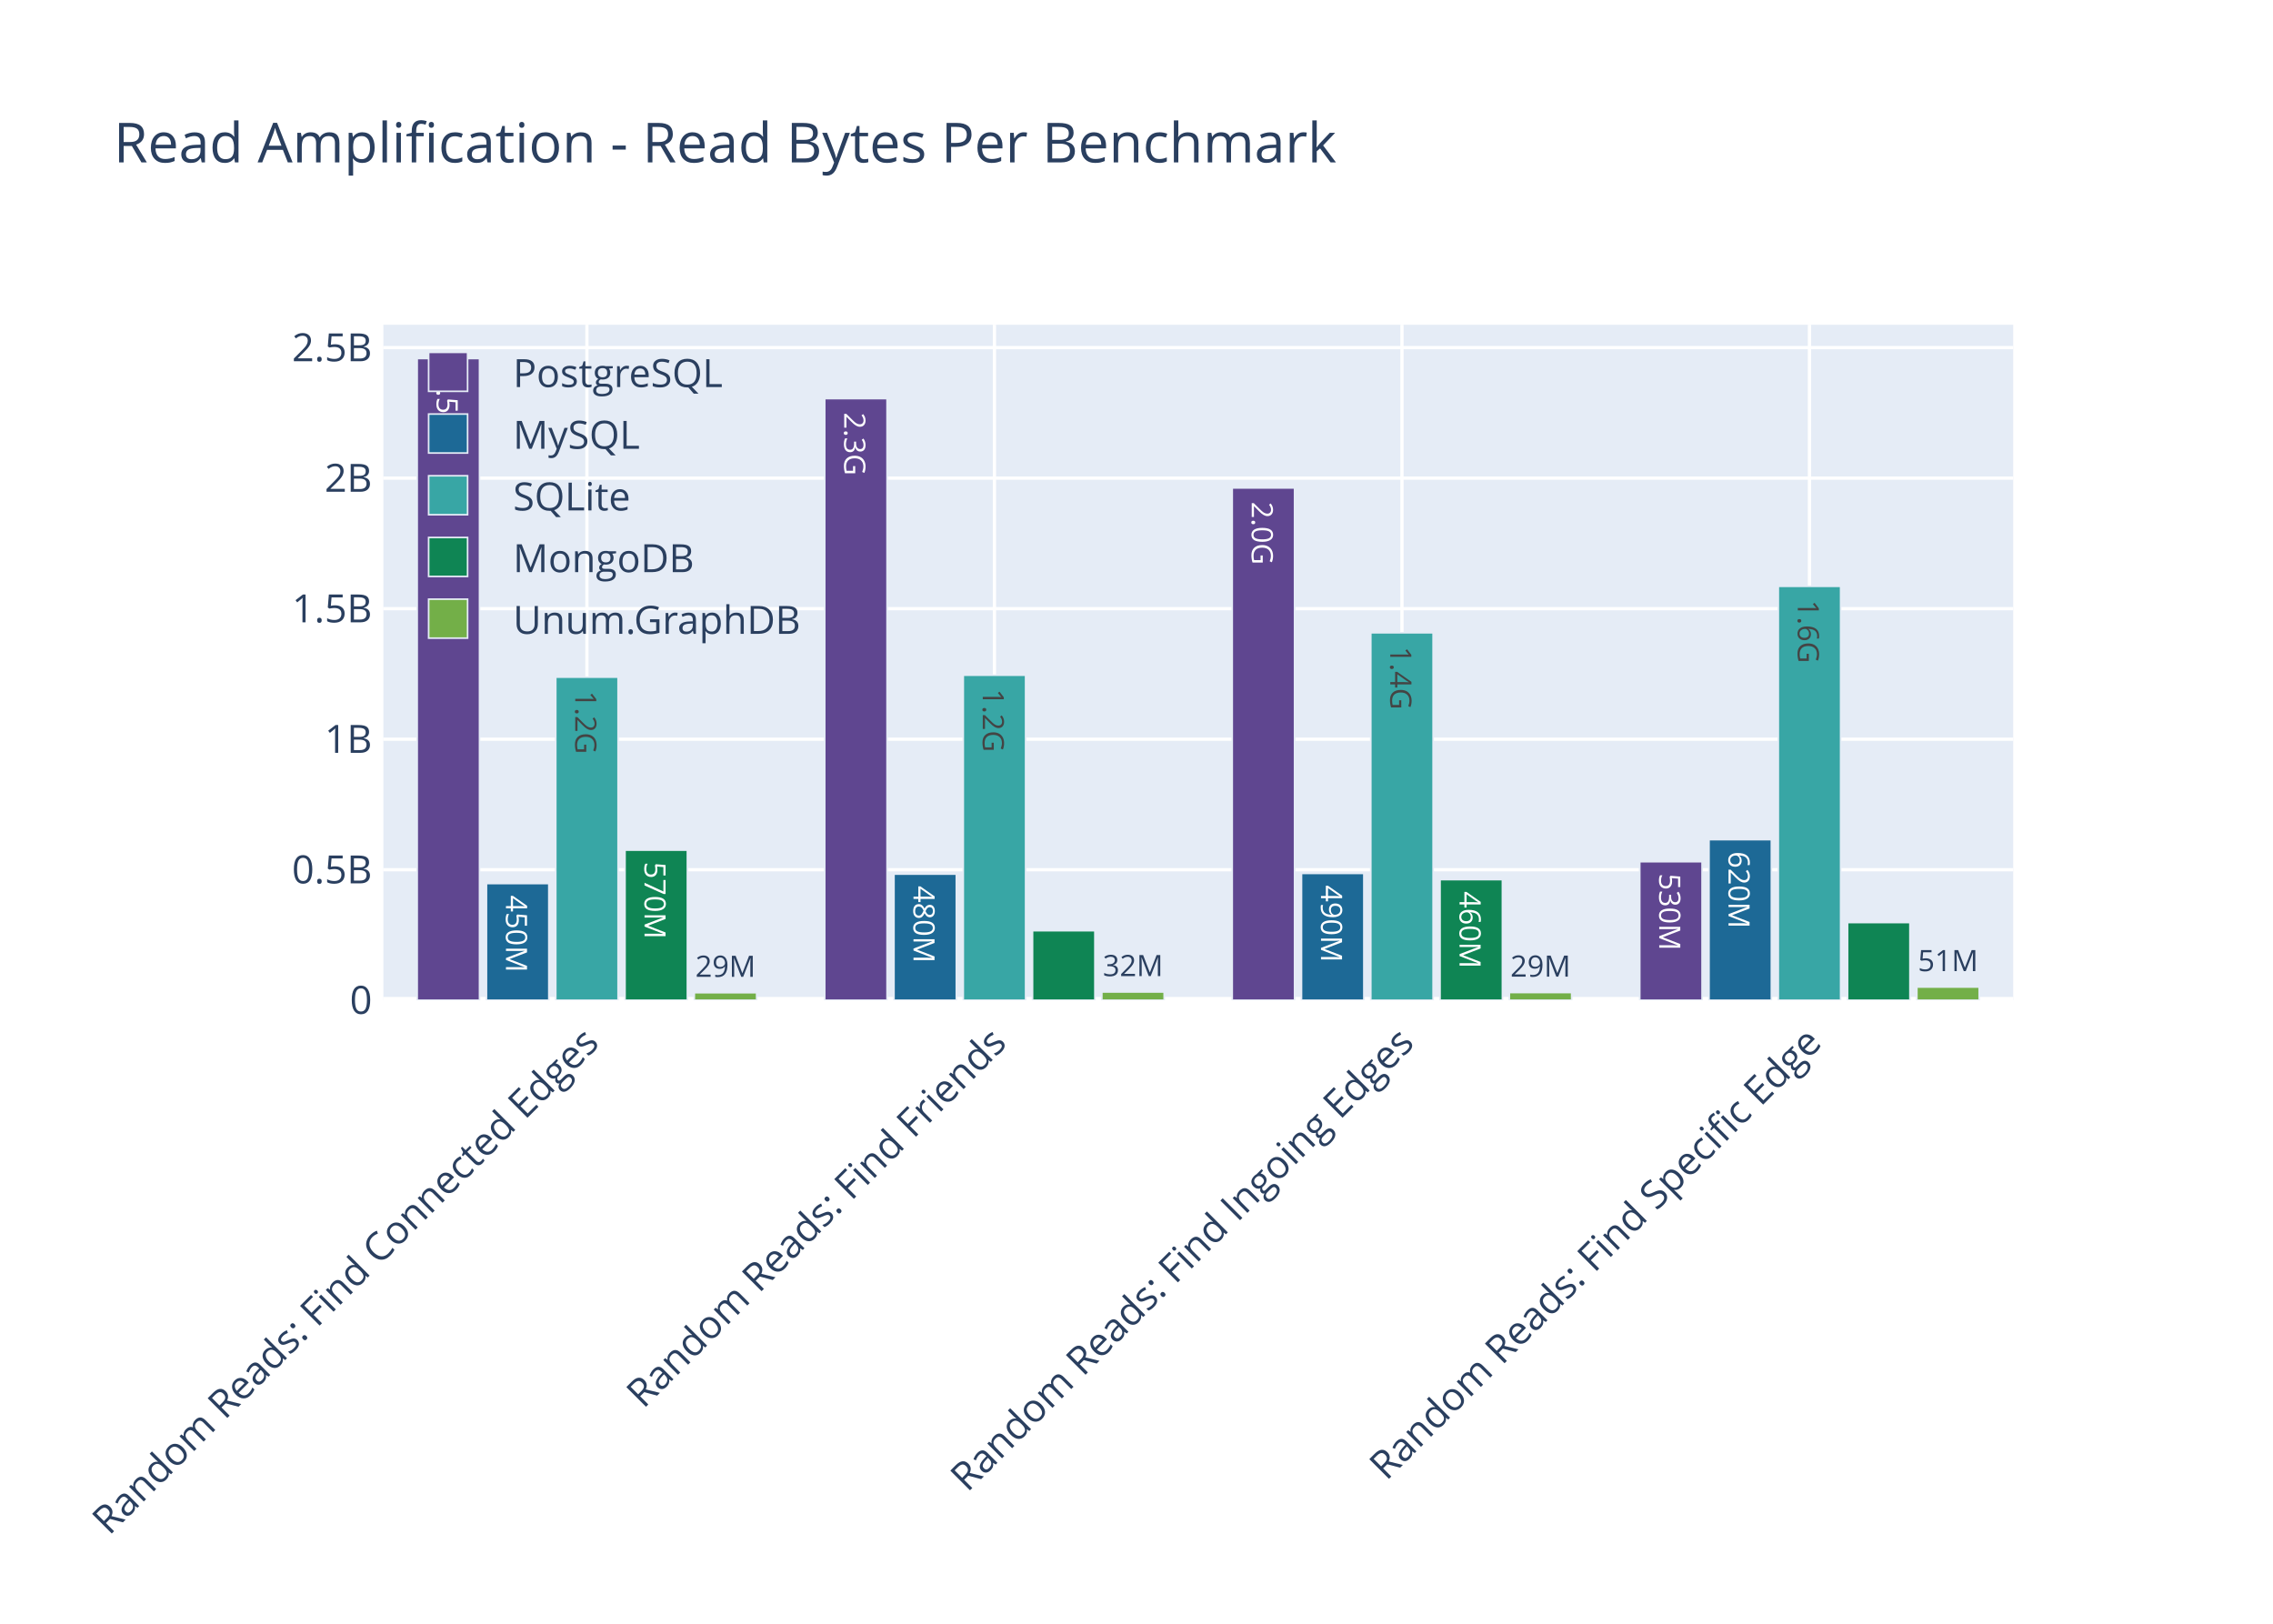
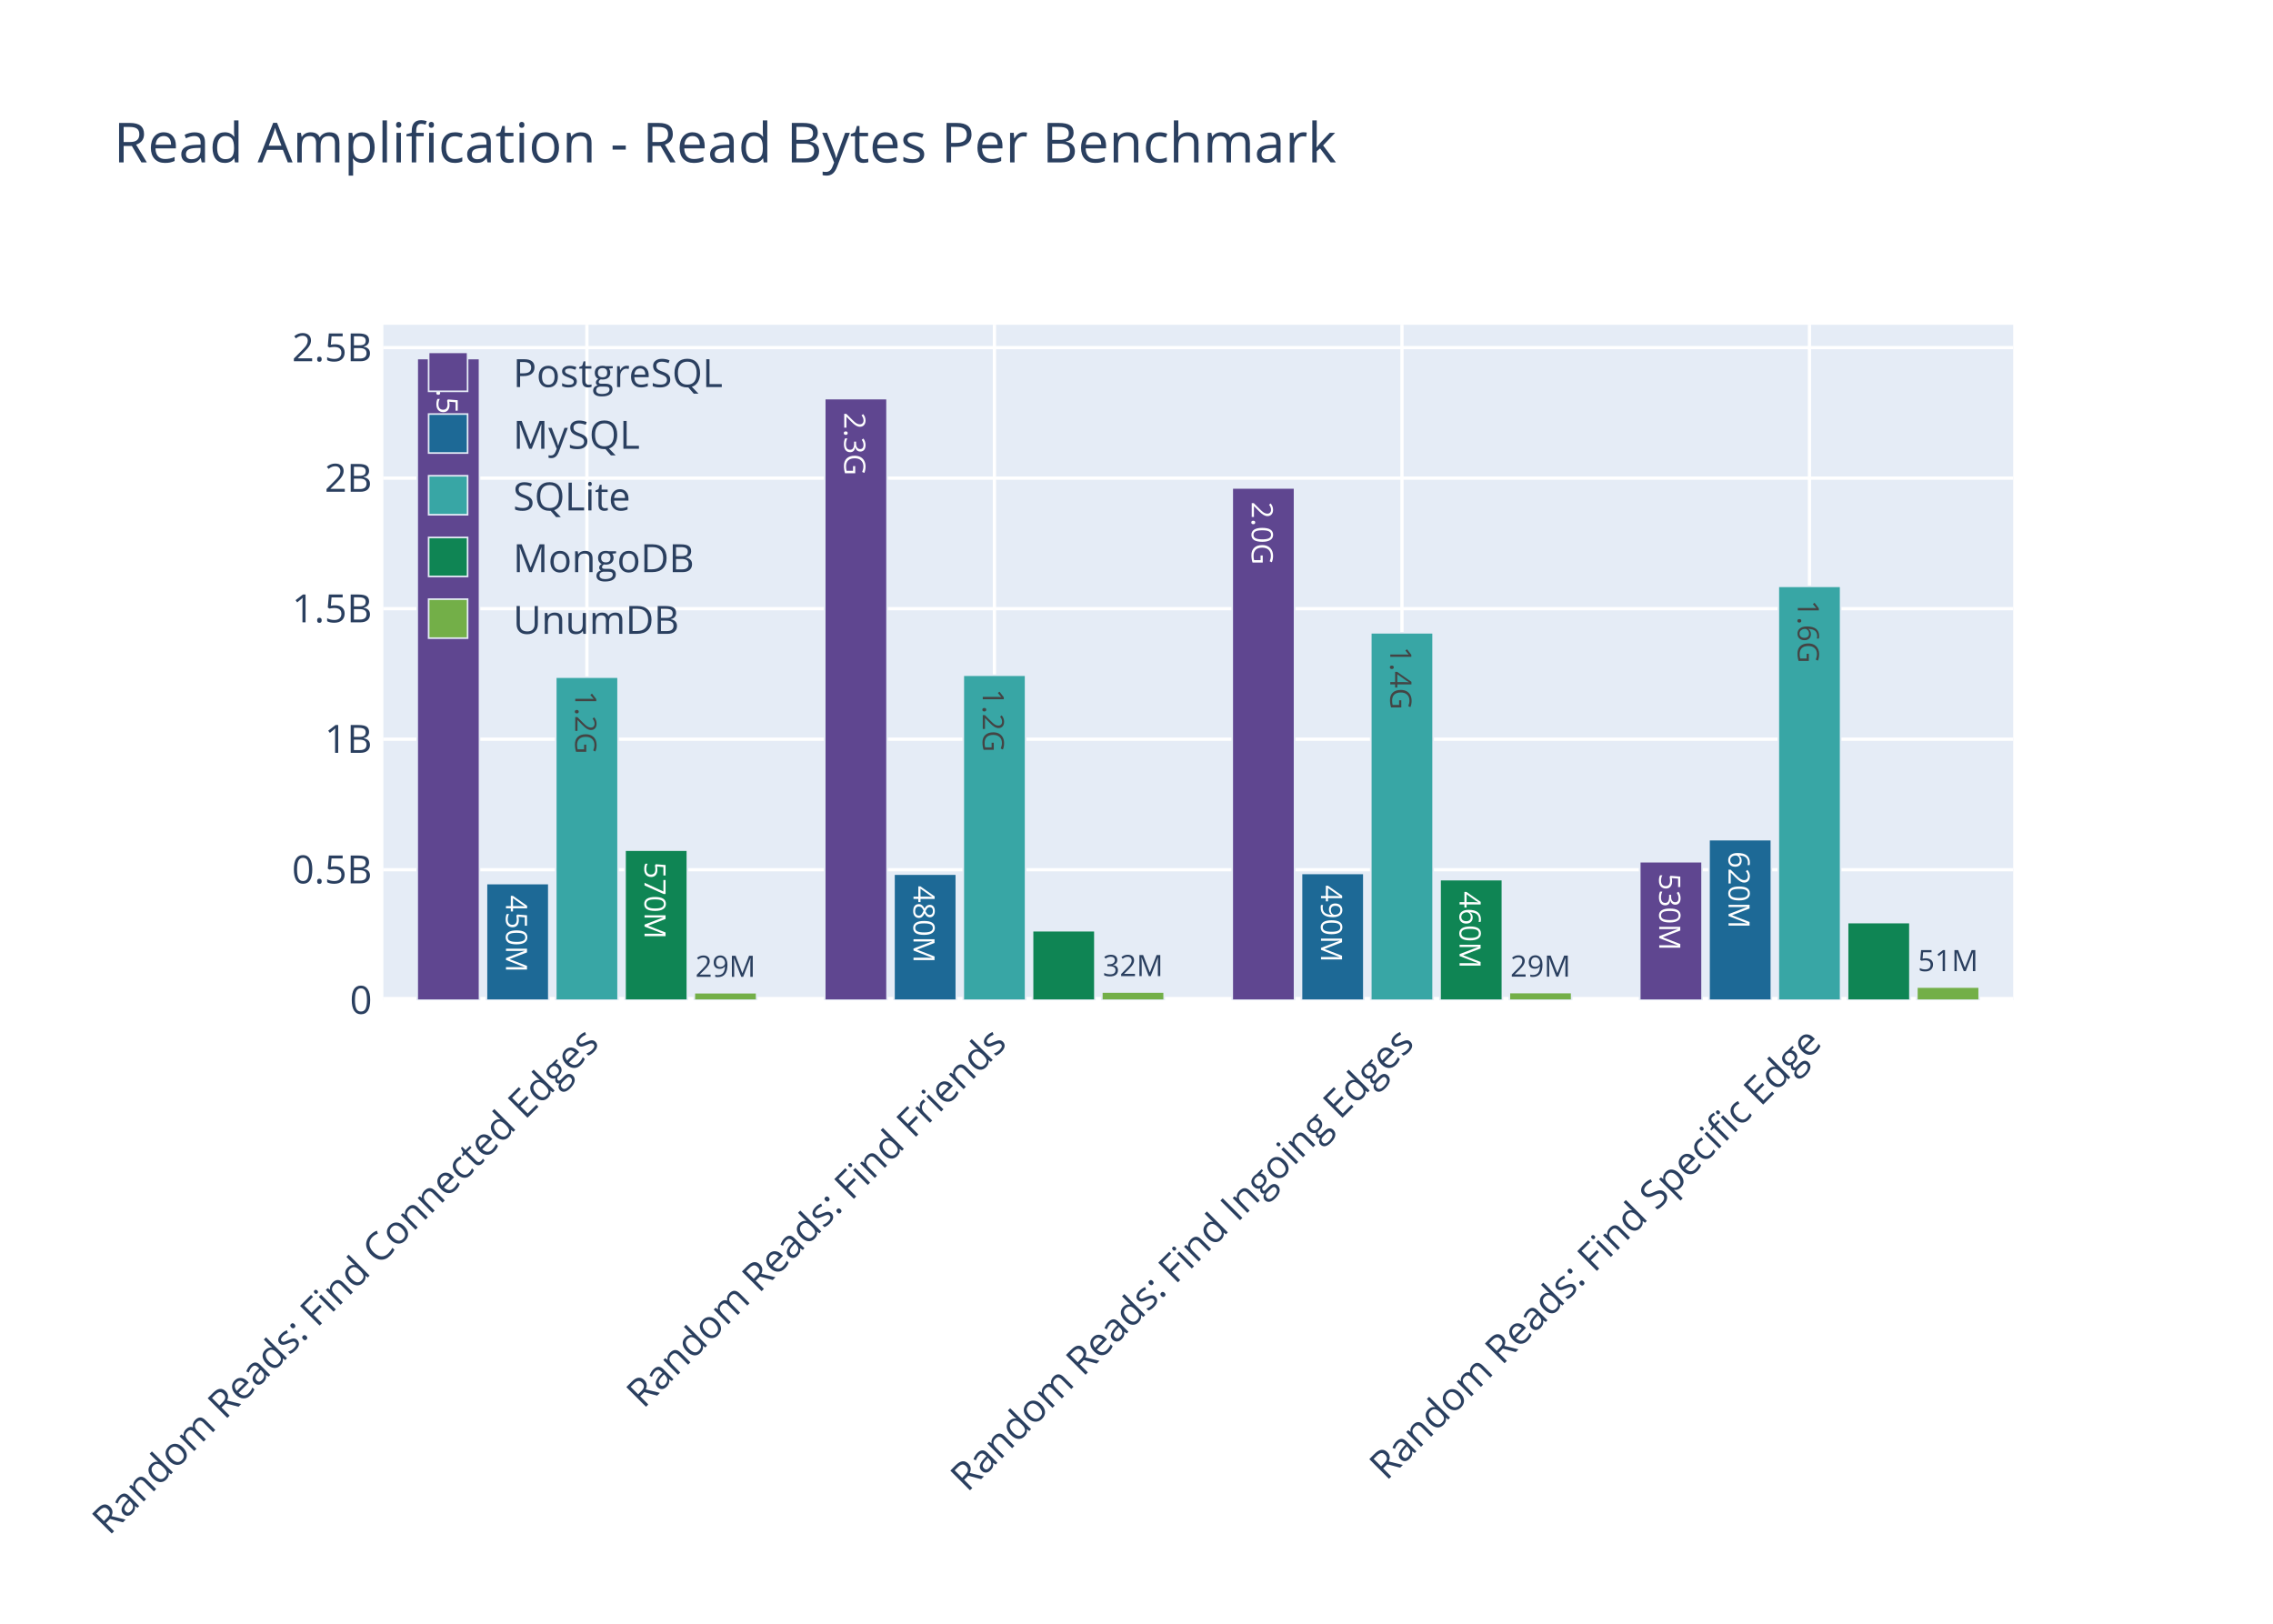
<svg xmlns="http://www.w3.org/2000/svg" class="main-svg" width="700" height="500" style="" viewBox="0 0 700 500">
  <rect x="0" y="0" width="700" height="500" style="fill: rgb(255, 255, 255); fill-opacity: 1;" />
  <defs id="defs-e5df9f">
    <g class="clips">
      <clipPath id="clipe5df9fxyplot" class="plotclip">
        <rect width="502" height="208" />
      </clipPath>
      <clipPath class="axesclip" id="clipe5df9fx">
        <rect x="118" y="0" width="502" height="500" />
      </clipPath>
      <clipPath class="axesclip" id="clipe5df9fy">
        <rect x="0" y="100" width="700" height="208" />
      </clipPath>
      <clipPath class="axesclip" id="clipe5df9fxy">
        <rect x="118" y="100" width="502" height="208" />
      </clipPath>
    </g>
    <g class="gradients" />
  </defs>
  <g class="bglayer">
    <rect class="bg" x="118" y="100" width="502" height="208" style="fill: rgb(229, 236, 246); fill-opacity: 1; stroke-width: 0;" />
  </g>
  <g class="layer-below">
    <g class="imagelayer" />
    <g class="shapelayer" />
  </g>
  <g class="cartesianlayer">
    <g class="subplot xy">
      <g class="layer-subplot">
        <g class="shapelayer" />
        <g class="imagelayer" />
      </g>
      <g class="gridlayer">
        <g class="x">
          <path class="xgrid crisp" transform="translate(180.75,0)" d="M0,100v208" style="stroke: rgb(255, 255, 255); stroke-opacity: 1; stroke-width: 1px;" />
          <path class="xgrid crisp" transform="translate(306.25,0)" d="M0,100v208" style="stroke: rgb(255, 255, 255); stroke-opacity: 1; stroke-width: 1px;" />
          <path class="xgrid crisp" transform="translate(431.75,0)" d="M0,100v208" style="stroke: rgb(255, 255, 255); stroke-opacity: 1; stroke-width: 1px;" />
          <path class="xgrid crisp" transform="translate(557.25,0)" d="M0,100v208" style="stroke: rgb(255, 255, 255); stroke-opacity: 1; stroke-width: 1px;" />
        </g>
        <g class="y">
          <path class="ygrid crisp" transform="translate(0,267.81)" d="M118,0h502" style="stroke: rgb(255, 255, 255); stroke-opacity: 1; stroke-width: 1px;" />
          <path class="ygrid crisp" transform="translate(0,227.62)" d="M118,0h502" style="stroke: rgb(255, 255, 255); stroke-opacity: 1; stroke-width: 1px;" />
          <path class="ygrid crisp" transform="translate(0,187.43)" d="M118,0h502" style="stroke: rgb(255, 255, 255); stroke-opacity: 1; stroke-width: 1px;" />
          <path class="ygrid crisp" transform="translate(0,147.23)" d="M118,0h502" style="stroke: rgb(255, 255, 255); stroke-opacity: 1; stroke-width: 1px;" />
          <path class="ygrid crisp" transform="translate(0,107.04)" d="M118,0h502" style="stroke: rgb(255, 255, 255); stroke-opacity: 1; stroke-width: 1px;" />
        </g>
      </g>
      <g class="zerolinelayer">
        <path class="yzl zl crisp" transform="translate(0,308)" d="M118,0h502" style="stroke: rgb(255, 255, 255); stroke-opacity: 1; stroke-width: 2px;" />
      </g>
      <path class="xlines-below" />
      <path class="ylines-below" />
      <g class="overlines-below" />
      <g class="xaxislayer-below" />
      <g class="yaxislayer-below" />
      <g class="overaxes-below" />
      <g class="plot" transform="translate(118, 100)" clip-path="url('#clipe5df9fxyplot')">
        <g class="barlayer mlayer">
          <g class="trace bars" style="opacity: 1;">
            <g class="points">
              <g class="point">
                <path d="M10.48,208V10.4H29.68V208Z" style="vector-effect: non-scaling-stroke; opacity: 1; stroke-width: 0.5px; fill: rgb(95, 70, 144); fill-opacity: 1; stroke: rgb(229, 236, 246); stroke-opacity: 1;" />
                <text class="bartext bartext-inside" text-anchor="middle" data-notex="1" x="0" y="0" style="font-family: 'Open Sans', verdana, arial, sans-serif; font-size: 12px; fill: rgb(255, 255, 255); fill-opacity: 1; white-space: pre;" transform="translate(20.08,27.94187)scale(0.7566502)rotate(90 0 -4.75)">2.5G</text>
              </g>
              <g class="point">
                <path d="M135.98,208V22.74H155.18V208Z" style="vector-effect: non-scaling-stroke; opacity: 1; stroke-width: 0.5px; fill: rgb(95, 70, 144); fill-opacity: 1; stroke: rgb(229, 236, 246); stroke-opacity: 1;" />
                <text class="bartext bartext-inside" text-anchor="middle" data-notex="1" x="0" y="0" style="font-family: 'Open Sans', verdana, arial, sans-serif; font-size: 12px; fill: rgb(255, 255, 255); fill-opacity: 1; white-space: pre;" transform="translate(145.58,40.28187)scale(0.7566502)rotate(90 0 -4.75)">2.3G</text>
              </g>
              <g class="point">
                <path d="M261.48,208V50.25H280.68V208Z" style="vector-effect: non-scaling-stroke; opacity: 1; stroke-width: 0.5px; fill: rgb(95, 70, 144); fill-opacity: 1; stroke: rgb(229, 236, 246); stroke-opacity: 1;" />
                <text class="bartext bartext-inside" text-anchor="middle" data-notex="1" x="0" y="0" style="font-family: 'Open Sans', verdana, arial, sans-serif; font-size: 12px; fill: rgb(255, 255, 255); fill-opacity: 1; white-space: pre;" transform="translate(271.08,67.79187)scale(0.7566502)rotate(90 0 -4.75)">2.0G</text>
              </g>
              <g class="point">
                <path d="M386.98,208V165.34H406.18V208Z" style="vector-effect: non-scaling-stroke; opacity: 1; stroke-width: 0.5px; fill: rgb(95, 70, 144); fill-opacity: 1; stroke: rgb(229, 236, 246); stroke-opacity: 1;" />
                <text class="bartext bartext-inside" text-anchor="middle" data-notex="1" x="0" y="0" style="font-family: 'Open Sans', verdana, arial, sans-serif; font-size: 12px; fill: rgb(255, 255, 255); fill-opacity: 1; white-space: pre;" transform="translate(396.58,184.4188)scale(0.7566502)rotate(90 0 -4.75)">530M</text>
              </g>
            </g>
          </g>
          <g class="trace bars" style="opacity: 1;">
            <g class="points">
              <g class="point">
                <path d="M31.81,208V172.07H51.02V208Z" style="vector-effect: non-scaling-stroke; opacity: 1; stroke-width: 0.5px; fill: rgb(29, 105, 150); fill-opacity: 1; stroke: rgb(229, 236, 246); stroke-opacity: 1;" />
                <text class="bartext bartext-inside" text-anchor="middle" data-notex="1" x="0" y="0" style="font-family: 'Open Sans', verdana, arial, sans-serif; font-size: 12px; fill: rgb(255, 255, 255); fill-opacity: 1; white-space: pre;" transform="translate(41.415,191.1488)scale(0.7566502)rotate(90 0 -4.75)">450M</text>
              </g>
              <g class="point">
                <path d="M157.31,208V169.16H176.52V208Z" style="vector-effect: non-scaling-stroke; opacity: 1; stroke-width: 0.5px; fill: rgb(29, 105, 150); fill-opacity: 1; stroke: rgb(229, 236, 246); stroke-opacity: 1;" />
                <text class="bartext bartext-inside" text-anchor="middle" data-notex="1" x="0" y="0" style="font-family: 'Open Sans', verdana, arial, sans-serif; font-size: 12px; fill: rgb(255, 255, 255); fill-opacity: 1; white-space: pre;" transform="translate(166.915,188.2388)scale(0.7566502)rotate(90 0 -4.75)">480M</text>
              </g>
              <g class="point">
                <path d="M282.81,208V168.95H302.02V208Z" style="vector-effect: non-scaling-stroke; opacity: 1; stroke-width: 0.5px; fill: rgb(29, 105, 150); fill-opacity: 1; stroke: rgb(229, 236, 246); stroke-opacity: 1;" />
                <text class="bartext bartext-inside" text-anchor="middle" data-notex="1" x="0" y="0" style="font-family: 'Open Sans', verdana, arial, sans-serif; font-size: 12px; fill: rgb(255, 255, 255); fill-opacity: 1; white-space: pre;" transform="translate(292.415,188.0288)scale(0.7566502)rotate(90 0 -4.75)">490M</text>
              </g>
              <g class="point">
                <path d="M408.31,208V158.55H427.52V208Z" style="vector-effect: non-scaling-stroke; opacity: 1; stroke-width: 0.5px; fill: rgb(29, 105, 150); fill-opacity: 1; stroke: rgb(229, 236, 246); stroke-opacity: 1;" />
                <text class="bartext bartext-inside" text-anchor="middle" data-notex="1" x="0" y="0" style="font-family: 'Open Sans', verdana, arial, sans-serif; font-size: 12px; fill: rgb(255, 255, 255); fill-opacity: 1; white-space: pre;" transform="translate(417.915,177.6288)scale(0.7566502)rotate(90 0 -4.75)">620M</text>
              </g>
            </g>
          </g>
          <g class="trace bars" style="opacity: 1;">
            <g class="points">
              <g class="point">
                <path d="M53.15,208V108.51H72.35V208Z" style="vector-effect: non-scaling-stroke; opacity: 1; stroke-width: 0.5px; fill: rgb(56, 166, 165); fill-opacity: 1; stroke: rgb(229, 236, 246); stroke-opacity: 1;" />
                <text class="bartext bartext-inside" text-anchor="middle" data-notex="1" x="0" y="0" style="font-family: 'Open Sans', verdana, arial, sans-serif; font-size: 12px; fill: rgb(68, 68, 68); fill-opacity: 1; white-space: pre;" transform="translate(62.75,126.0519)scale(0.7566502)rotate(90 0 -4.75)">1.2G</text>
              </g>
              <g class="point">
                <path d="M178.65,208V107.91H197.85V208Z" style="vector-effect: non-scaling-stroke; opacity: 1; stroke-width: 0.5px; fill: rgb(56, 166, 165); fill-opacity: 1; stroke: rgb(229, 236, 246); stroke-opacity: 1;" />
                <text class="bartext bartext-inside" text-anchor="middle" data-notex="1" x="0" y="0" style="font-family: 'Open Sans', verdana, arial, sans-serif; font-size: 12px; fill: rgb(68, 68, 68); fill-opacity: 1; white-space: pre;" transform="translate(188.25,125.4519)scale(0.7566502)rotate(90 0 -4.75)">1.2G</text>
              </g>
              <g class="point">
                <path d="M304.15,208V94.85H323.35V208Z" style="vector-effect: non-scaling-stroke; opacity: 1; stroke-width: 0.5px; fill: rgb(56, 166, 165); fill-opacity: 1; stroke: rgb(229, 236, 246); stroke-opacity: 1;" />
                <text class="bartext bartext-inside" text-anchor="middle" data-notex="1" x="0" y="0" style="font-family: 'Open Sans', verdana, arial, sans-serif; font-size: 12px; fill: rgb(68, 68, 68); fill-opacity: 1; white-space: pre;" transform="translate(313.75,112.3919)scale(0.7566502)rotate(90 0 -4.75)">1.4G</text>
              </g>
              <g class="point">
                <path d="M429.65,208V80.54H448.85V208Z" style="vector-effect: non-scaling-stroke; opacity: 1; stroke-width: 0.5px; fill: rgb(56, 166, 165); fill-opacity: 1; stroke: rgb(229, 236, 246); stroke-opacity: 1;" />
                <text class="bartext bartext-inside" text-anchor="middle" data-notex="1" x="0" y="0" style="font-family: 'Open Sans', verdana, arial, sans-serif; font-size: 12px; fill: rgb(68, 68, 68); fill-opacity: 1; white-space: pre;" transform="translate(439.25,98.08187)scale(0.7566502)rotate(90 0 -4.75)">1.6G</text>
              </g>
            </g>
          </g>
          <g class="trace bars" style="opacity: 1;">
            <g class="points">
              <g class="point">
                <path d="M74.48,208V161.78H93.69V208Z" style="vector-effect: non-scaling-stroke; opacity: 1; stroke-width: 0.5px; fill: rgb(15, 133, 84); fill-opacity: 1; stroke: rgb(229, 236, 246); stroke-opacity: 1;" />
                <text class="bartext bartext-inside" text-anchor="middle" data-notex="1" x="0" y="0" style="font-family: 'Open Sans', verdana, arial, sans-serif; font-size: 12px; fill: rgb(255, 255, 255); fill-opacity: 1; white-space: pre;" transform="translate(84.085,180.8588)scale(0.7566502)rotate(90 0 -4.75)">570M</text>
              </g>
              <g class="point">
                <path d="M199.98,208V186.59H219.19V208Z" style="vector-effect: non-scaling-stroke; opacity: 1; stroke-width: 0.5px; fill: rgb(15, 133, 84); fill-opacity: 1; stroke: rgb(229, 236, 246); stroke-opacity: 1;" />
                <text class="bartext bartext-inside" text-anchor="middle" data-notex="1" x="0" y="0" style="font-family: 'Open Sans', verdana, arial, sans-serif; font-size: 12px; fill: rgb(255, 255, 255); fill-opacity: 1; white-space: pre;" transform="translate(209.585,189.59)scale(0)rotate(90 0 -4.75)">270M</text>
              </g>
              <g class="point">
                <path d="M325.48,208V170.86H344.69V208Z" style="vector-effect: non-scaling-stroke; opacity: 1; stroke-width: 0.5px; fill: rgb(15, 133, 84); fill-opacity: 1; stroke: rgb(229, 236, 246); stroke-opacity: 1;" />
                <text class="bartext bartext-inside" text-anchor="middle" data-notex="1" x="0" y="0" style="font-family: 'Open Sans', verdana, arial, sans-serif; font-size: 12px; fill: rgb(255, 255, 255); fill-opacity: 1; white-space: pre;" transform="translate(335.085,189.9388)scale(0.7566502)rotate(90 0 -4.75)">460M</text>
              </g>
              <g class="point">
                <path d="M450.98,208V184.08H470.19V208Z" style="vector-effect: non-scaling-stroke; opacity: 1; stroke-width: 0.5px; fill: rgb(15, 133, 84); fill-opacity: 1; stroke: rgb(229, 236, 246); stroke-opacity: 1;" />
                <text class="bartext bartext-inside" text-anchor="middle" data-notex="1" x="0" y="0" style="font-family: 'Open Sans', verdana, arial, sans-serif; font-size: 12px; fill: rgb(255, 255, 255); fill-opacity: 1; white-space: pre;" transform="translate(460.585,187.08)scale(0)rotate(90 0 -4.75)">300M</text>
              </g>
            </g>
          </g>
          <g class="trace bars" style="opacity: 1;">
            <g class="points">
              <g class="point">
                <path d="M95.82,208V205.68H115.02V208Z" style="vector-effect: non-scaling-stroke; opacity: 1; stroke-width: 0.5px; fill: rgb(115, 175, 72); fill-opacity: 1; stroke: rgb(229, 236, 246); stroke-opacity: 1;" />
                <text class="bartext bartext-outside" text-anchor="middle" data-notex="1" x="0" y="0" style="font-family: 'Open Sans', verdana, arial, sans-serif; font-size: 12px; fill: rgb(42, 63, 95); fill-opacity: 1; white-space: pre;" transform="translate(105.42,200.7884)scale(0.7566502)">29M</text>
              </g>
              <g class="point">
                <path d="M221.32,208V205.46H240.52V208Z" style="vector-effect: non-scaling-stroke; opacity: 1; stroke-width: 0.5px; fill: rgb(115, 175, 72); fill-opacity: 1; stroke: rgb(229, 236, 246); stroke-opacity: 1;" />
                <text class="bartext bartext-outside" text-anchor="middle" data-notex="1" x="0" y="0" style="font-family: 'Open Sans', verdana, arial, sans-serif; font-size: 12px; fill: rgb(42, 63, 95); fill-opacity: 1; white-space: pre;" transform="translate(230.92,200.5684)scale(0.7566502)">32M</text>
              </g>
              <g class="point">
                <path d="M346.82,208V205.63H366.02V208Z" style="vector-effect: non-scaling-stroke; opacity: 1; stroke-width: 0.5px; fill: rgb(115, 175, 72); fill-opacity: 1; stroke: rgb(229, 236, 246); stroke-opacity: 1;" />
                <text class="bartext bartext-outside" text-anchor="middle" data-notex="1" x="0" y="0" style="font-family: 'Open Sans', verdana, arial, sans-serif; font-size: 12px; fill: rgb(42, 63, 95); fill-opacity: 1; white-space: pre;" transform="translate(356.42,200.7384)scale(0.7566502)">29M</text>
              </g>
              <g class="point">
                <path d="M472.32,208V203.94H491.52V208Z" style="vector-effect: non-scaling-stroke; opacity: 1; stroke-width: 0.5px; fill: rgb(115, 175, 72); fill-opacity: 1; stroke: rgb(229, 236, 246); stroke-opacity: 1;" />
                <text class="bartext bartext-outside" text-anchor="middle" data-notex="1" x="0" y="0" style="font-family: 'Open Sans', verdana, arial, sans-serif; font-size: 12px; fill: rgb(42, 63, 95); fill-opacity: 1; white-space: pre;" transform="translate(481.92,199.0484)scale(0.7566502)">51M</text>
              </g>
            </g>
          </g>
        </g>
      </g>
      <g class="overplot" />
      <path class="xlines-above crisp" d="M117,308.5H620" style="fill: none; stroke-width: 1px; stroke: rgb(255, 255, 255); stroke-opacity: 1;" />
      <path class="ylines-above crisp" d="M117.5,100V308" style="fill: none; stroke-width: 1px; stroke: rgb(255, 255, 255); stroke-opacity: 1;" />
      <g class="overlines-above" />
      <g class="xaxislayer-above">
        <g class="xtick">
          <text text-anchor="end" x="0" y="323.4" transform="translate(180.75,0) rotate(-45,0,317.4)" style="font-family: 'Open Sans', verdana, arial, sans-serif; font-size: 12px; fill: rgb(42, 63, 95); fill-opacity: 1; white-space: pre;">Random Reads: Find Connected Edges</text>
        </g>
        <g class="xtick">
          <text text-anchor="end" x="0" y="323.4" transform="translate(306.25,0) rotate(-45,0,317.4)" style="font-family: 'Open Sans', verdana, arial, sans-serif; font-size: 12px; fill: rgb(42, 63, 95); fill-opacity: 1; white-space: pre;">Random Reads: Find Friends</text>
        </g>
        <g class="xtick">
          <text text-anchor="end" x="0" y="323.4" transform="translate(431.75,0) rotate(-45,0,317.4)" style="font-family: 'Open Sans', verdana, arial, sans-serif; font-size: 12px; fill: rgb(42, 63, 95); fill-opacity: 1; white-space: pre;">Random Reads: Find Ingoing Edges</text>
        </g>
        <g class="xtick">
          <text text-anchor="end" x="0" y="323.4" transform="translate(557.25,0) rotate(-45,0,317.4)" style="font-family: 'Open Sans', verdana, arial, sans-serif; font-size: 12px; fill: rgb(42, 63, 95); fill-opacity: 1; white-space: pre;">Random Reads: Find Specific Edge</text>
        </g>
      </g>
      <g class="yaxislayer-above">
        <g class="ytick">
          <text text-anchor="end" x="114.6" y="4.2" transform="translate(0,308)" style="font-family: 'Open Sans', verdana, arial, sans-serif; font-size: 12px; fill: rgb(42, 63, 95); fill-opacity: 1; white-space: pre;">0</text>
        </g>
        <g class="ytick">
          <text text-anchor="end" x="114.6" y="4.2" transform="translate(0,267.81)" style="font-family: 'Open Sans', verdana, arial, sans-serif; font-size: 12px; fill: rgb(42, 63, 95); fill-opacity: 1; white-space: pre;">0.5B</text>
        </g>
        <g class="ytick">
          <text text-anchor="end" x="114.6" y="4.2" transform="translate(0,227.62)" style="font-family: 'Open Sans', verdana, arial, sans-serif; font-size: 12px; fill: rgb(42, 63, 95); fill-opacity: 1; white-space: pre;">1B</text>
        </g>
        <g class="ytick">
          <text text-anchor="end" x="114.6" y="4.2" transform="translate(0,187.43)" style="font-family: 'Open Sans', verdana, arial, sans-serif; font-size: 12px; fill: rgb(42, 63, 95); fill-opacity: 1; white-space: pre;">1.5B</text>
        </g>
        <g class="ytick">
          <text text-anchor="end" x="114.6" y="4.2" transform="translate(0,147.23)" style="font-family: 'Open Sans', verdana, arial, sans-serif; font-size: 12px; fill: rgb(42, 63, 95); fill-opacity: 1; white-space: pre;">2B</text>
        </g>
        <g class="ytick">
          <text text-anchor="end" x="114.6" y="4.2" transform="translate(0,107.04)" style="font-family: 'Open Sans', verdana, arial, sans-serif; font-size: 12px; fill: rgb(42, 63, 95); fill-opacity: 1; white-space: pre;">2.5B</text>
        </g>
      </g>
      <g class="overaxes-above" />
    </g>
  </g>
  <g class="polarlayer" />
  <g class="ternarylayer" />
  <g class="geolayer" />
  <g class="funnelarealayer" />
  <g class="pielayer" />
  <g class="treemaplayer" />
  <g class="sunburstlayer" />
  <g class="glimages" />
  <defs id="topdefs-e5df9f">
    <g class="clips" />
    <clipPath id="legende5df9f">
      <rect width="140" height="105" x="0" y="0" />
    </clipPath>
  </defs>
  <g class="layer-above">
    <g class="imagelayer" />
    <g class="shapelayer" />
  </g>
  <g class="infolayer">
    <g class="legend" pointer-events="all" transform="translate(118, 100)">
      <rect class="bg" shape-rendering="crispEdges" width="140" height="105" x="0" y="0" style="stroke: rgb(255, 255, 255); stroke-opacity: 0; fill: rgb(255, 255, 255); fill-opacity: 0; stroke-width: 0px;" />
      <g class="scrollbox" transform="translate(0, 0)" clip-path="url('#legende5df9f')">
        <g class="groups">
          <g class="traces" transform="translate(0, 14.5)" style="opacity: 1;">
            <text class="legendtext user-select-none" text-anchor="start" x="40" y="4.68" style="font-family: 'Open Sans', verdana, arial, sans-serif; font-size: 12px; fill: rgb(42, 63, 95); fill-opacity: 1; white-space: pre;">PostgreSQL</text>
            <g class="layers" style="opacity: 1;">
              <g class="legendfill" />
              <g class="legendlines" />
              <g class="legendsymbols">
                <g class="legendpoints">
                  <path class="legendundefined" d="M6,6H-6V-6H6Z" transform="translate(20,0)" style="stroke-width: 0.5px; fill: rgb(95, 70, 144); fill-opacity: 1; stroke: rgb(229, 236, 246); stroke-opacity: 1;" />
                </g>
              </g>
            </g>
            <rect class="legendtoggle" pointer-events="all" x="0" y="-9.5" width="134.188" height="19" style="cursor: pointer; fill: rgb(0, 0, 0); fill-opacity: 0;" />
          </g>
          <g class="traces" transform="translate(0, 33.5)" style="opacity: 1;">
            <text class="legendtext user-select-none" text-anchor="start" x="40" y="4.68" style="font-family: 'Open Sans', verdana, arial, sans-serif; font-size: 12px; fill: rgb(42, 63, 95); fill-opacity: 1; white-space: pre;">MySQL</text>
            <g class="layers" style="opacity: 1;">
              <g class="legendfill" />
              <g class="legendlines" />
              <g class="legendsymbols">
                <g class="legendpoints">
                  <path class="legendundefined" d="M6,6H-6V-6H6Z" transform="translate(20,0)" style="stroke-width: 0.5px; fill: rgb(29, 105, 150); fill-opacity: 1; stroke: rgb(229, 236, 246); stroke-opacity: 1;" />
                </g>
              </g>
            </g>
            <rect class="legendtoggle" pointer-events="all" x="0" y="-9.5" width="134.188" height="19" style="cursor: pointer; fill: rgb(0, 0, 0); fill-opacity: 0;" />
          </g>
          <g class="traces" transform="translate(0, 52.5)" style="opacity: 1;">
            <text class="legendtext user-select-none" text-anchor="start" x="40" y="4.68" style="font-family: 'Open Sans', verdana, arial, sans-serif; font-size: 12px; fill: rgb(42, 63, 95); fill-opacity: 1; white-space: pre;">SQLite</text>
            <g class="layers" style="opacity: 1;">
              <g class="legendfill" />
              <g class="legendlines" />
              <g class="legendsymbols">
                <g class="legendpoints">
                  <path class="legendundefined" d="M6,6H-6V-6H6Z" transform="translate(20,0)" style="stroke-width: 0.5px; fill: rgb(56, 166, 165); fill-opacity: 1; stroke: rgb(229, 236, 246); stroke-opacity: 1;" />
                </g>
              </g>
            </g>
            <rect class="legendtoggle" pointer-events="all" x="0" y="-9.5" width="134.188" height="19" style="cursor: pointer; fill: rgb(0, 0, 0); fill-opacity: 0;" />
          </g>
          <g class="traces" transform="translate(0, 71.5)" style="opacity: 1;">
            <text class="legendtext user-select-none" text-anchor="start" x="40" y="4.68" style="font-family: 'Open Sans', verdana, arial, sans-serif; font-size: 12px; fill: rgb(42, 63, 95); fill-opacity: 1; white-space: pre;">MongoDB</text>
            <g class="layers" style="opacity: 1;">
              <g class="legendfill" />
              <g class="legendlines" />
              <g class="legendsymbols">
                <g class="legendpoints">
                  <path class="legendundefined" d="M6,6H-6V-6H6Z" transform="translate(20,0)" style="stroke-width: 0.5px; fill: rgb(15, 133, 84); fill-opacity: 1; stroke: rgb(229, 236, 246); stroke-opacity: 1;" />
                </g>
              </g>
            </g>
            <rect class="legendtoggle" pointer-events="all" x="0" y="-9.5" width="134.188" height="19" style="cursor: pointer; fill: rgb(0, 0, 0); fill-opacity: 0;" />
          </g>
          <g class="traces" transform="translate(0, 90.5)" style="opacity: 1;">
-             <text class="legendtext user-select-none" text-anchor="start" x="40" y="4.68" style="font-family: 'Open Sans', verdana, arial, sans-serif; font-size: 12px; fill: rgb(42, 63, 95); fill-opacity: 1; white-space: pre;">Unum.GraphDB</text>
+             <text class="legendtext user-select-none" text-anchor="start" x="40" y="4.68" style="font-family: 'Open Sans', verdana, arial, sans-serif; font-size: 12px; fill: rgb(42, 63, 95); fill-opacity: 1; white-space: pre;">UnumDB</text>
            <g class="layers" style="opacity: 1;">
              <g class="legendfill" />
              <g class="legendlines" />
              <g class="legendsymbols">
                <g class="legendpoints">
                  <path class="legendundefined" d="M6,6H-6V-6H6Z" transform="translate(20,0)" style="stroke-width: 0.5px; fill: rgb(115, 175, 72); fill-opacity: 1; stroke: rgb(229, 236, 246); stroke-opacity: 1;" />
                </g>
              </g>
            </g>
            <rect class="legendtoggle" pointer-events="all" x="0" y="-9.5" width="134.188" height="19" style="cursor: pointer; fill: rgb(0, 0, 0); fill-opacity: 0;" />
          </g>
        </g>
      </g>
      <rect class="scrollbar" rx="20" ry="3" width="0" height="0" x="0" y="0" style="fill: rgb(128, 139, 164); fill-opacity: 1;" />
    </g>
    <g class="g-gtitle">
      <text class="gtitle" x="35" y="50" text-anchor="start" dy="0em" style="font-family: 'Open Sans', verdana, arial, sans-serif; font-size: 17px; fill: rgb(42, 63, 95); opacity: 1; font-weight: normal; white-space: pre;">Read Amplification - Read Bytes Per Benchmark</text>
    </g>
    <g class="g-xtitle" />
    <g class="g-ytitle" />
  </g>
</svg>
